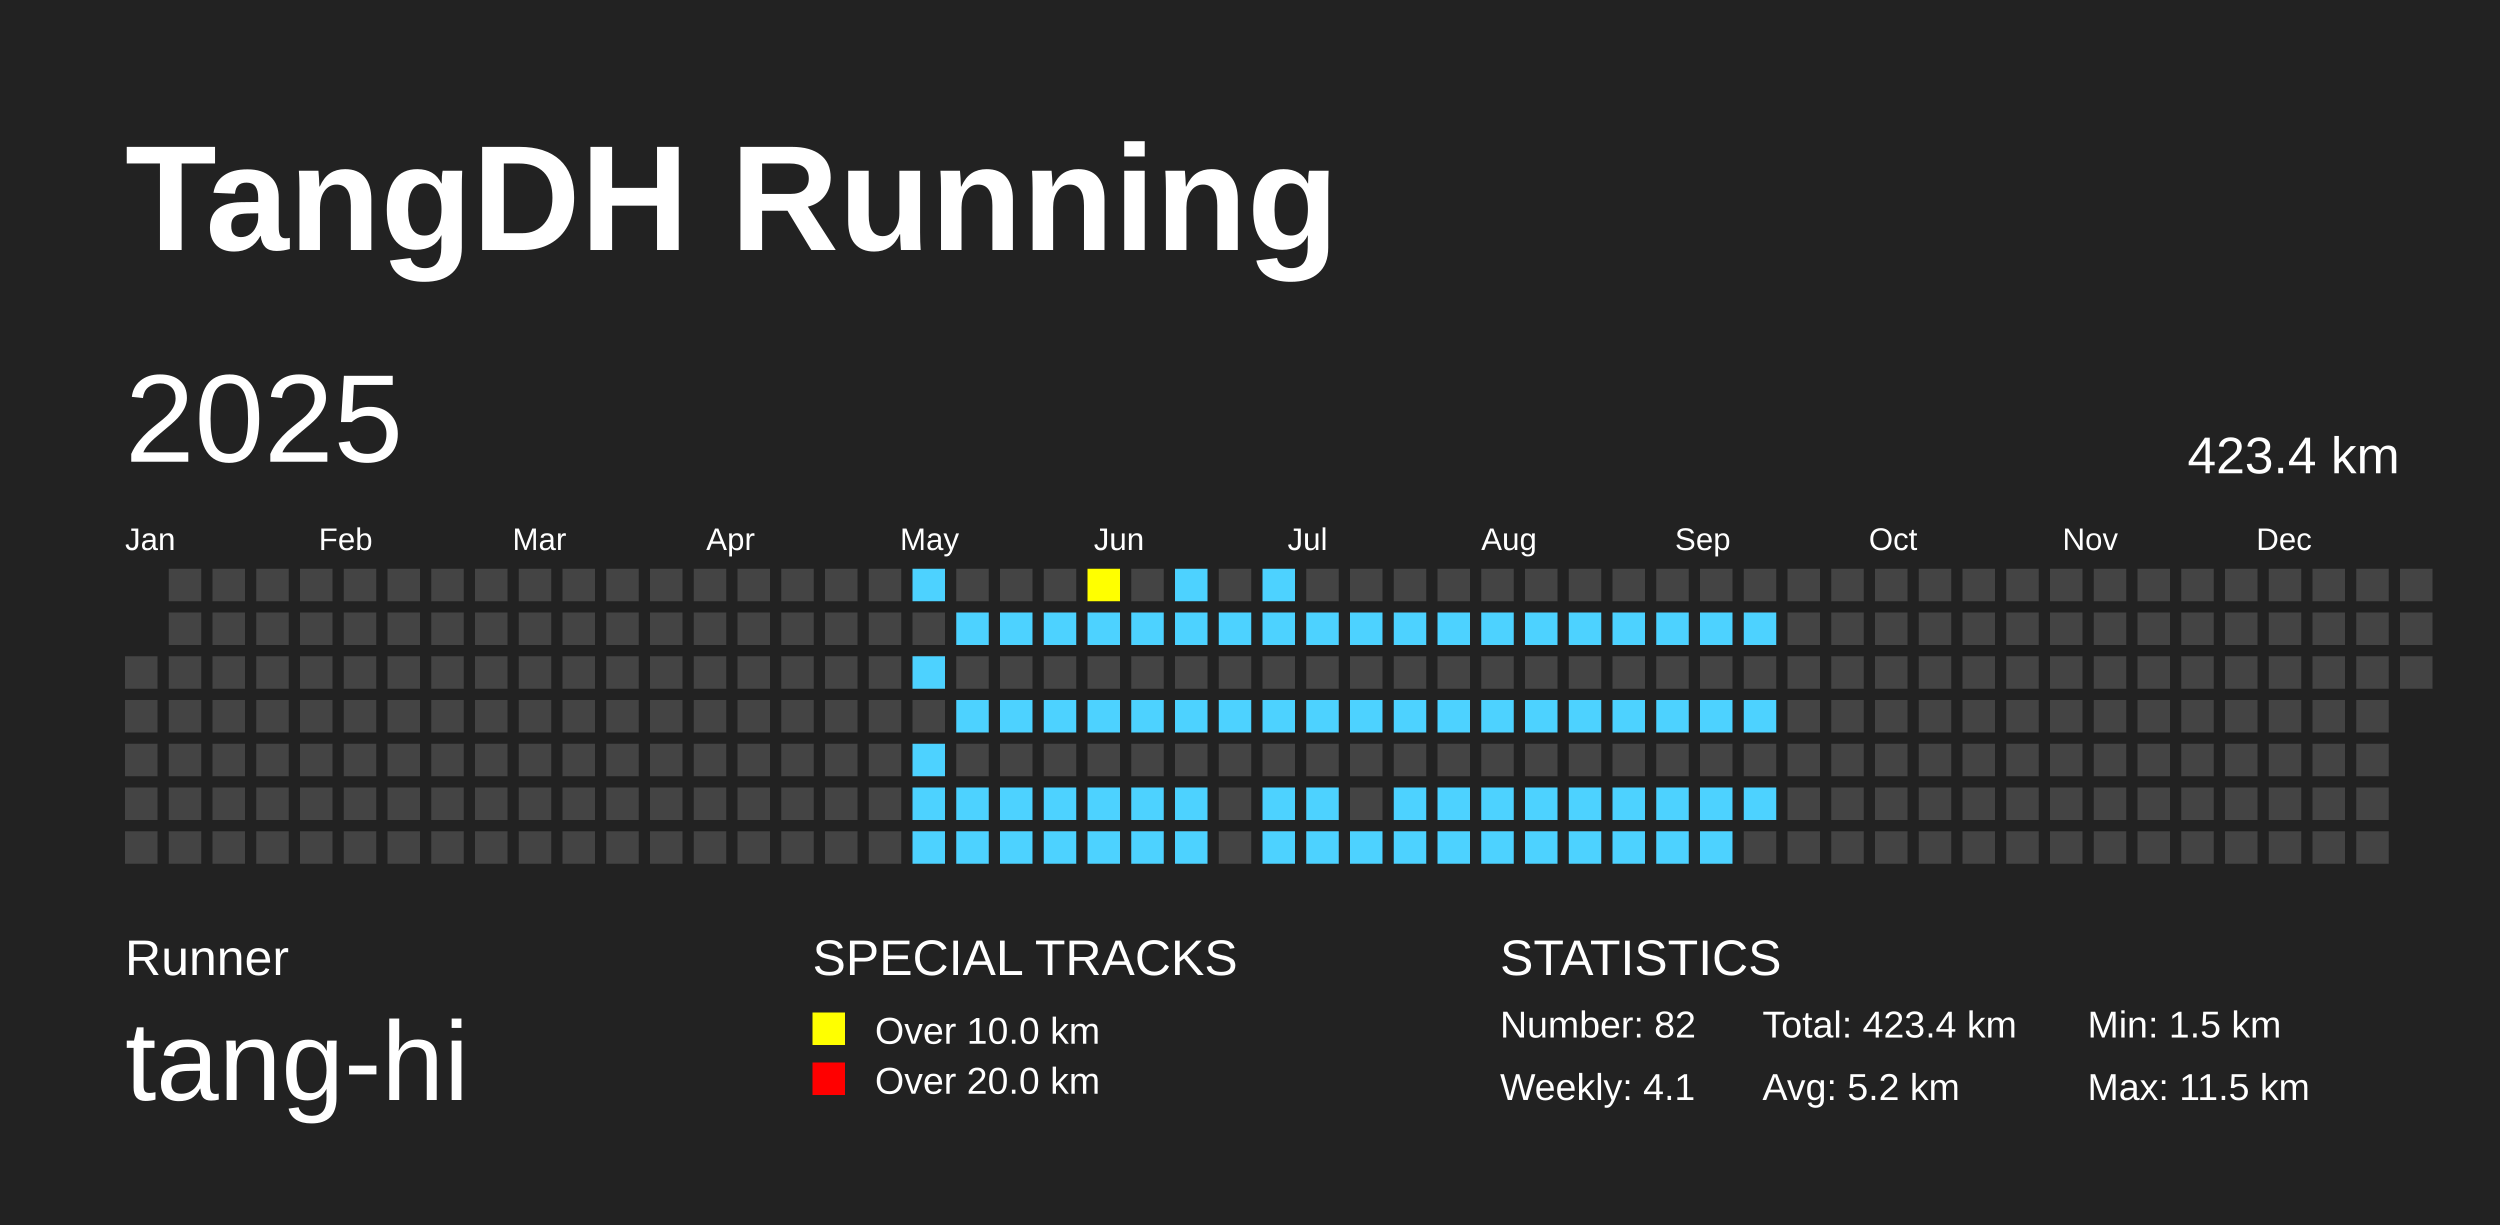
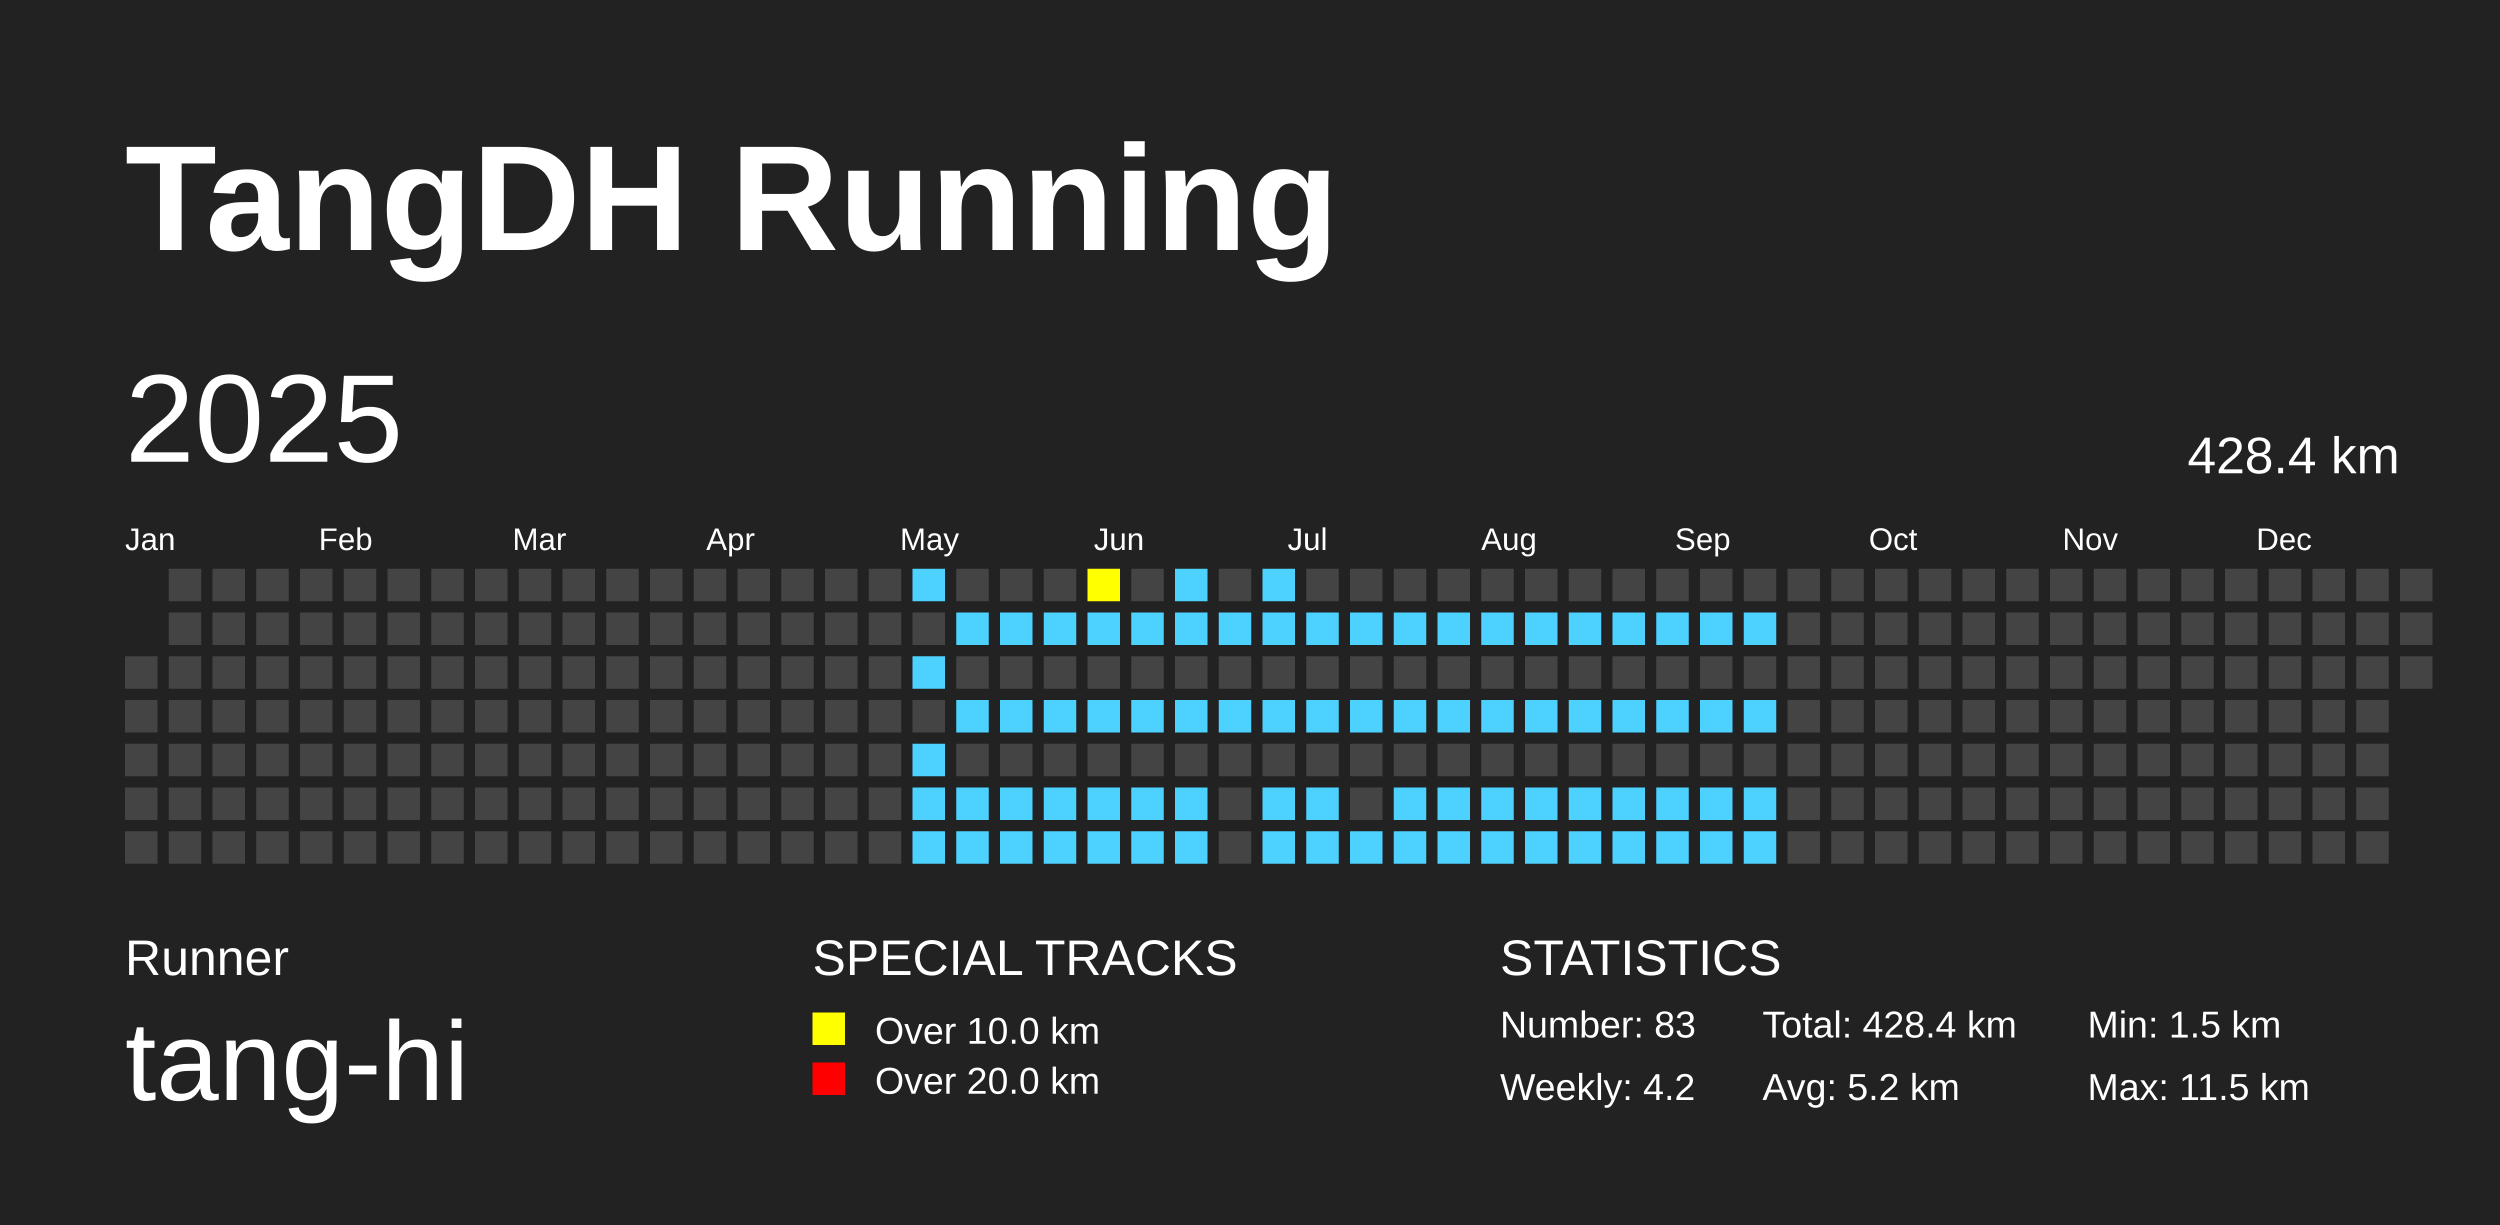
<svg xmlns="http://www.w3.org/2000/svg" baseProfile="full" height="98mm" version="1.1" viewBox="0,0,200,98" width="200mm">
  <defs />
  <rect fill="#222222" height="98" width="200" x="0" y="0" />
  <text fill="#FFFFFF" style="font-size:12px; font-family:Arial; font-weight:bold;" x="10" y="20">TangDH Running</text>
  <text fill="#FFFFFF" style="font-size:4px; font-family:Arial" x="10" y="78">Runner</text>
  <text fill="#FFFFFF" style="font-size:9px; font-family:Arial" x="10" y="88">tang-hi</text>
  <text fill="#FFFFFF" style="font-size:4px; font-family:Arial" x="65" y="78">SPECIAL TRACKS</text>
  <rect fill="yellow" height="2.6" width="2.6" x="65" y="81" />
  <text fill="#FFFFFF" style="font-size:3px; font-family:Arial" x="70" y="83.5">Over 10.0 km</text>
  <rect fill="red" height="2.6" width="2.6" x="65" y="85" />
  <text fill="#FFFFFF" style="font-size:3px; font-family:Arial" x="70" y="87.5">Over 20.0 km</text>
  <text fill="#FFFFFF" style="font-size:4px; font-family:Arial" x="120" y="78">STATISTICS</text>
-   <text fill="#FFFFFF" style="font-size:3px; font-family:Arial" x="120" y="83">Number: 82</text>
-   <text fill="#FFFFFF" style="font-size:3px; font-family:Arial" x="120" y="88">Weekly: 4.1</text>
-   <text fill="#FFFFFF" style="font-size:3px; font-family:Arial" x="141" y="83">Total: 423.4 km</text>
+   <text fill="#FFFFFF" style="font-size:3px; font-family:Arial" x="120" y="83">Number: 83</text>
+   <text fill="#FFFFFF" style="font-size:3px; font-family:Arial" x="120" y="88">Weekly: 4.2</text>
+   <text fill="#FFFFFF" style="font-size:3px; font-family:Arial" x="141" y="83">Total: 428.4 km</text>
  <text fill="#FFFFFF" style="font-size:3px; font-family:Arial" x="141" y="88">Avg: 5.2 km</text>
  <text fill="#FFFFFF" style="font-size:3px; font-family:Arial" x="167" y="83">Min: 1.5 km</text>
  <text fill="#FFFFFF" style="font-size:3px; font-family:Arial" x="167" y="88">Max: 11.5 km</text>
  <text dominant-baseline="hanging" fill="#FFFFFF" style="font-size:10.0px; font-family:Arial;" x="10" y="30">2025</text>
-   <text dominant-baseline="hanging" fill="#FFFFFF" style="font-size:4.125px; font-family:Arial;" x="175" y="35">423.4 km</text>
+   <text dominant-baseline="hanging" fill="#FFFFFF" style="font-size:4.125px; font-family:Arial;" x="175" y="35">428.4 km</text>
  <text fill="#FFFFFF" style="font-size:2.5px; font-family:Arial" x="10.0" y="44">Jan</text>
  <text fill="#FFFFFF" style="font-size:2.5px; font-family:Arial" x="25.5" y="44">Feb</text>
  <text fill="#FFFFFF" style="font-size:2.5px; font-family:Arial" x="41.0" y="44">Mar</text>
  <text fill="#FFFFFF" style="font-size:2.5px; font-family:Arial" x="56.5" y="44">Apr</text>
  <text fill="#FFFFFF" style="font-size:2.5px; font-family:Arial" x="72.0" y="44">May</text>
  <text fill="#FFFFFF" style="font-size:2.5px; font-family:Arial" x="87.5" y="44">Jun</text>
  <text fill="#FFFFFF" style="font-size:2.5px; font-family:Arial" x="103.0" y="44">Jul</text>
  <text fill="#FFFFFF" style="font-size:2.5px; font-family:Arial" x="118.5" y="44">Aug</text>
  <text fill="#FFFFFF" style="font-size:2.5px; font-family:Arial" x="134.0" y="44">Sep</text>
  <text fill="#FFFFFF" style="font-size:2.5px; font-family:Arial" x="149.5" y="44">Oct</text>
  <text fill="#FFFFFF" style="font-size:2.5px; font-family:Arial" x="165.0" y="44">Nov</text>
  <text fill="#FFFFFF" style="font-size:2.5px; font-family:Arial" x="180.5" y="44">Dec</text>
  <rect fill="#444444" height="2.6" width="2.6" x="10.0" y="52.5" />
  <rect fill="#444444" height="2.6" width="2.6" x="10.0" y="56.0" />
  <rect fill="#444444" height="2.6" width="2.6" x="10.0" y="59.5" />
  <rect fill="#444444" height="2.6" width="2.6" x="10.0" y="63.0" />
  <rect fill="#444444" height="2.6" width="2.6" x="10.0" y="66.5" />
  <rect fill="#444444" height="2.6" width="2.6" x="13.5" y="45.5" />
  <rect fill="#444444" height="2.6" width="2.6" x="13.5" y="49.0" />
  <rect fill="#444444" height="2.6" width="2.6" x="13.5" y="52.5" />
  <rect fill="#444444" height="2.6" width="2.6" x="13.5" y="56.0" />
  <rect fill="#444444" height="2.6" width="2.6" x="13.5" y="59.5" />
  <rect fill="#444444" height="2.6" width="2.6" x="13.5" y="63.0" />
  <rect fill="#444444" height="2.6" width="2.6" x="13.5" y="66.5" />
  <rect fill="#444444" height="2.6" width="2.6" x="17.0" y="45.5" />
  <rect fill="#444444" height="2.6" width="2.6" x="17.0" y="49.0" />
  <rect fill="#444444" height="2.6" width="2.6" x="17.0" y="52.5" />
  <rect fill="#444444" height="2.6" width="2.6" x="17.0" y="56.0" />
  <rect fill="#444444" height="2.6" width="2.6" x="17.0" y="59.5" />
  <rect fill="#444444" height="2.6" width="2.6" x="17.0" y="63.0" />
  <rect fill="#444444" height="2.6" width="2.6" x="17.0" y="66.5" />
  <rect fill="#444444" height="2.6" width="2.6" x="20.5" y="45.5" />
  <rect fill="#444444" height="2.6" width="2.6" x="20.5" y="49.0" />
  <rect fill="#444444" height="2.6" width="2.6" x="20.5" y="52.5" />
  <rect fill="#444444" height="2.6" width="2.6" x="20.5" y="56.0" />
  <rect fill="#444444" height="2.6" width="2.6" x="20.5" y="59.5" />
  <rect fill="#444444" height="2.6" width="2.6" x="20.5" y="63.0" />
  <rect fill="#444444" height="2.6" width="2.6" x="20.5" y="66.5" />
  <rect fill="#444444" height="2.6" width="2.6" x="24.0" y="45.5" />
  <rect fill="#444444" height="2.6" width="2.6" x="24.0" y="49.0" />
  <rect fill="#444444" height="2.6" width="2.6" x="24.0" y="52.5" />
  <rect fill="#444444" height="2.6" width="2.6" x="24.0" y="56.0" />
  <rect fill="#444444" height="2.6" width="2.6" x="24.0" y="59.5" />
  <rect fill="#444444" height="2.6" width="2.6" x="24.0" y="63.0" />
  <rect fill="#444444" height="2.6" width="2.6" x="24.0" y="66.5" />
  <rect fill="#444444" height="2.6" width="2.6" x="27.5" y="45.5" />
  <rect fill="#444444" height="2.6" width="2.6" x="27.5" y="49.0" />
  <rect fill="#444444" height="2.6" width="2.6" x="27.5" y="52.5" />
  <rect fill="#444444" height="2.6" width="2.6" x="27.5" y="56.0" />
  <rect fill="#444444" height="2.6" width="2.6" x="27.5" y="59.5" />
  <rect fill="#444444" height="2.6" width="2.6" x="27.5" y="63.0" />
  <rect fill="#444444" height="2.6" width="2.6" x="27.5" y="66.5" />
  <rect fill="#444444" height="2.6" width="2.6" x="31.0" y="45.5" />
  <rect fill="#444444" height="2.6" width="2.6" x="31.0" y="49.0" />
  <rect fill="#444444" height="2.6" width="2.6" x="31.0" y="52.5" />
  <rect fill="#444444" height="2.6" width="2.6" x="31.0" y="56.0" />
  <rect fill="#444444" height="2.6" width="2.6" x="31.0" y="59.5" />
  <rect fill="#444444" height="2.6" width="2.6" x="31.0" y="63.0" />
  <rect fill="#444444" height="2.6" width="2.6" x="31.0" y="66.5" />
  <rect fill="#444444" height="2.6" width="2.6" x="34.5" y="45.5" />
  <rect fill="#444444" height="2.6" width="2.6" x="34.5" y="49.0" />
  <rect fill="#444444" height="2.6" width="2.6" x="34.5" y="52.5" />
  <rect fill="#444444" height="2.6" width="2.6" x="34.5" y="56.0" />
  <rect fill="#444444" height="2.6" width="2.6" x="34.5" y="59.5" />
  <rect fill="#444444" height="2.6" width="2.6" x="34.5" y="63.0" />
  <rect fill="#444444" height="2.6" width="2.6" x="34.5" y="66.5" />
  <rect fill="#444444" height="2.6" width="2.6" x="38.0" y="45.5" />
  <rect fill="#444444" height="2.6" width="2.6" x="38.0" y="49.0" />
  <rect fill="#444444" height="2.6" width="2.6" x="38.0" y="52.5" />
  <rect fill="#444444" height="2.6" width="2.6" x="38.0" y="56.0" />
  <rect fill="#444444" height="2.6" width="2.6" x="38.0" y="59.5" />
  <rect fill="#444444" height="2.6" width="2.6" x="38.0" y="63.0" />
  <rect fill="#444444" height="2.6" width="2.6" x="38.0" y="66.5" />
  <rect fill="#444444" height="2.6" width="2.6" x="41.5" y="45.5" />
  <rect fill="#444444" height="2.6" width="2.6" x="41.5" y="49.0" />
  <rect fill="#444444" height="2.6" width="2.6" x="41.5" y="52.5" />
  <rect fill="#444444" height="2.6" width="2.6" x="41.5" y="56.0" />
  <rect fill="#444444" height="2.6" width="2.6" x="41.5" y="59.5" />
  <rect fill="#444444" height="2.6" width="2.6" x="41.5" y="63.0" />
  <rect fill="#444444" height="2.6" width="2.6" x="41.5" y="66.5" />
  <rect fill="#444444" height="2.6" width="2.6" x="45.0" y="45.5" />
  <rect fill="#444444" height="2.6" width="2.6" x="45.0" y="49.0" />
  <rect fill="#444444" height="2.6" width="2.6" x="45.0" y="52.5" />
  <rect fill="#444444" height="2.6" width="2.6" x="45.0" y="56.0" />
  <rect fill="#444444" height="2.6" width="2.6" x="45.0" y="59.5" />
  <rect fill="#444444" height="2.6" width="2.6" x="45.0" y="63.0" />
  <rect fill="#444444" height="2.6" width="2.6" x="45.0" y="66.5" />
  <rect fill="#444444" height="2.6" width="2.6" x="48.5" y="45.5" />
  <rect fill="#444444" height="2.6" width="2.6" x="48.5" y="49.0" />
  <rect fill="#444444" height="2.6" width="2.6" x="48.5" y="52.5" />
  <rect fill="#444444" height="2.6" width="2.6" x="48.5" y="56.0" />
  <rect fill="#444444" height="2.6" width="2.6" x="48.5" y="59.5" />
  <rect fill="#444444" height="2.6" width="2.6" x="48.5" y="63.0" />
  <rect fill="#444444" height="2.6" width="2.6" x="48.5" y="66.5" />
  <rect fill="#444444" height="2.6" width="2.6" x="52.0" y="45.5" />
  <rect fill="#444444" height="2.6" width="2.6" x="52.0" y="49.0" />
  <rect fill="#444444" height="2.6" width="2.6" x="52.0" y="52.5" />
  <rect fill="#444444" height="2.6" width="2.6" x="52.0" y="56.0" />
  <rect fill="#444444" height="2.6" width="2.6" x="52.0" y="59.5" />
  <rect fill="#444444" height="2.6" width="2.6" x="52.0" y="63.0" />
  <rect fill="#444444" height="2.6" width="2.6" x="52.0" y="66.5" />
  <rect fill="#444444" height="2.6" width="2.6" x="55.5" y="45.5" />
  <rect fill="#444444" height="2.6" width="2.6" x="55.5" y="49.0" />
  <rect fill="#444444" height="2.6" width="2.6" x="55.5" y="52.5" />
  <rect fill="#444444" height="2.6" width="2.6" x="55.5" y="56.0" />
  <rect fill="#444444" height="2.6" width="2.6" x="55.5" y="59.5" />
  <rect fill="#444444" height="2.6" width="2.6" x="55.5" y="63.0" />
  <rect fill="#444444" height="2.6" width="2.6" x="55.5" y="66.5" />
  <rect fill="#444444" height="2.6" width="2.6" x="59.0" y="45.5" />
  <rect fill="#444444" height="2.6" width="2.6" x="59.0" y="49.0" />
  <rect fill="#444444" height="2.6" width="2.6" x="59.0" y="52.5" />
  <rect fill="#444444" height="2.6" width="2.6" x="59.0" y="56.0" />
  <rect fill="#444444" height="2.6" width="2.6" x="59.0" y="59.5" />
  <rect fill="#444444" height="2.6" width="2.6" x="59.0" y="63.0" />
  <rect fill="#444444" height="2.6" width="2.6" x="59.0" y="66.5" />
  <rect fill="#444444" height="2.6" width="2.6" x="62.5" y="45.5" />
  <rect fill="#444444" height="2.6" width="2.6" x="62.5" y="49.0" />
  <rect fill="#444444" height="2.6" width="2.6" x="62.5" y="52.5" />
  <rect fill="#444444" height="2.6" width="2.6" x="62.5" y="56.0" />
  <rect fill="#444444" height="2.6" width="2.6" x="62.5" y="59.5" />
  <rect fill="#444444" height="2.6" width="2.6" x="62.5" y="63.0" />
  <rect fill="#444444" height="2.6" width="2.6" x="62.5" y="66.5" />
  <rect fill="#444444" height="2.6" width="2.6" x="66.0" y="45.5" />
  <rect fill="#444444" height="2.6" width="2.6" x="66.0" y="49.0" />
  <rect fill="#444444" height="2.6" width="2.6" x="66.0" y="52.5" />
  <rect fill="#444444" height="2.6" width="2.6" x="66.0" y="56.0" />
  <rect fill="#444444" height="2.6" width="2.6" x="66.0" y="59.5" />
  <rect fill="#444444" height="2.6" width="2.6" x="66.0" y="63.0" />
  <rect fill="#444444" height="2.6" width="2.6" x="66.0" y="66.5" />
  <rect fill="#444444" height="2.6" width="2.6" x="69.5" y="45.5" />
  <rect fill="#444444" height="2.6" width="2.6" x="69.5" y="49.0" />
  <rect fill="#444444" height="2.6" width="2.6" x="69.5" y="52.5" />
  <rect fill="#444444" height="2.6" width="2.6" x="69.5" y="56.0" />
  <rect fill="#444444" height="2.6" width="2.6" x="69.5" y="59.5" />
  <rect fill="#444444" height="2.6" width="2.6" x="69.5" y="63.0" />
  <rect fill="#444444" height="2.6" width="2.6" x="69.5" y="66.5" />
  <rect fill="#4DD2FF" height="2.6" width="2.6" x="73.0" y="45.5" />
  <rect fill="#444444" height="2.6" width="2.6" x="73.0" y="49.0" />
  <rect fill="#4DD2FF" height="2.6" width="2.6" x="73.0" y="52.5" />
  <rect fill="#444444" height="2.6" width="2.6" x="73.0" y="56.0" />
  <rect fill="#4DD2FF" height="2.6" width="2.6" x="73.0" y="59.5" />
  <rect fill="#4DD2FF" height="2.6" width="2.6" x="73.0" y="63.0" />
  <rect fill="#4DD2FF" height="2.6" width="2.6" x="73.0" y="66.5" />
  <rect fill="#444444" height="2.6" width="2.6" x="76.5" y="45.5" />
  <rect fill="#4DD2FF" height="2.6" width="2.6" x="76.5" y="49.0" />
  <rect fill="#444444" height="2.6" width="2.6" x="76.5" y="52.5" />
  <rect fill="#4DD2FF" height="2.6" width="2.6" x="76.5" y="56.0" />
  <rect fill="#444444" height="2.6" width="2.6" x="76.5" y="59.5" />
  <rect fill="#4DD2FF" height="2.6" width="2.6" x="76.5" y="63.0" />
  <rect fill="#4DD2FF" height="2.6" width="2.6" x="76.5" y="66.5" />
  <rect fill="#444444" height="2.6" width="2.6" x="80.0" y="45.5" />
  <rect fill="#4DD2FF" height="2.6" width="2.6" x="80.0" y="49.0" />
  <rect fill="#444444" height="2.6" width="2.6" x="80.0" y="52.5" />
  <rect fill="#4DD2FF" height="2.6" width="2.6" x="80.0" y="56.0" />
  <rect fill="#444444" height="2.6" width="2.6" x="80.0" y="59.5" />
  <rect fill="#4DD2FF" height="2.6" width="2.6" x="80.0" y="63.0" />
  <rect fill="#4DD2FF" height="2.6" width="2.6" x="80.0" y="66.5" />
  <rect fill="#444444" height="2.6" width="2.6" x="83.5" y="45.5" />
  <rect fill="#4DD2FF" height="2.6" width="2.6" x="83.5" y="49.0" />
  <rect fill="#444444" height="2.6" width="2.6" x="83.5" y="52.5" />
  <rect fill="#4DD2FF" height="2.6" width="2.6" x="83.5" y="56.0" />
  <rect fill="#444444" height="2.6" width="2.6" x="83.5" y="59.5" />
  <rect fill="#4DD2FF" height="2.6" width="2.6" x="83.5" y="63.0" />
  <rect fill="#4DD2FF" height="2.6" width="2.6" x="83.5" y="66.5" />
  <rect fill="yellow" height="2.6" width="2.6" x="87.0" y="45.5" />
  <rect fill="#4DD2FF" height="2.6" width="2.6" x="87.0" y="49.0" />
  <rect fill="#444444" height="2.6" width="2.6" x="87.0" y="52.5" />
  <rect fill="#4DD2FF" height="2.6" width="2.6" x="87.0" y="56.0" />
  <rect fill="#444444" height="2.6" width="2.6" x="87.0" y="59.5" />
  <rect fill="#4DD2FF" height="2.6" width="2.6" x="87.0" y="63.0" />
  <rect fill="#4DD2FF" height="2.6" width="2.6" x="87.0" y="66.5" />
  <rect fill="#444444" height="2.6" width="2.6" x="90.5" y="45.5" />
  <rect fill="#4DD2FF" height="2.6" width="2.6" x="90.5" y="49.0" />
  <rect fill="#444444" height="2.6" width="2.6" x="90.5" y="52.5" />
  <rect fill="#4DD2FF" height="2.6" width="2.6" x="90.5" y="56.0" />
  <rect fill="#444444" height="2.6" width="2.6" x="90.5" y="59.5" />
  <rect fill="#4DD2FF" height="2.6" width="2.6" x="90.5" y="63.0" />
  <rect fill="#4DD2FF" height="2.6" width="2.6" x="90.5" y="66.5" />
  <rect fill="#4DD2FF" height="2.6" width="2.6" x="94.0" y="45.5" />
  <rect fill="#4DD2FF" height="2.6" width="2.6" x="94.0" y="49.0" />
  <rect fill="#444444" height="2.6" width="2.6" x="94.0" y="52.5" />
  <rect fill="#4DD2FF" height="2.6" width="2.6" x="94.0" y="56.0" />
  <rect fill="#444444" height="2.6" width="2.6" x="94.0" y="59.5" />
  <rect fill="#4DD2FF" height="2.6" width="2.6" x="94.0" y="63.0" />
  <rect fill="#4DD2FF" height="2.6" width="2.6" x="94.0" y="66.5" />
  <rect fill="#444444" height="2.6" width="2.6" x="97.5" y="45.5" />
  <rect fill="#4DD2FF" height="2.6" width="2.6" x="97.5" y="49.0" />
  <rect fill="#444444" height="2.6" width="2.6" x="97.5" y="52.5" />
  <rect fill="#4DD2FF" height="2.6" width="2.6" x="97.5" y="56.0" />
  <rect fill="#444444" height="2.6" width="2.6" x="97.5" y="59.5" />
  <rect fill="#444444" height="2.6" width="2.6" x="97.5" y="63.0" />
  <rect fill="#444444" height="2.6" width="2.6" x="97.5" y="66.5" />
  <rect fill="#4DD2FF" height="2.6" width="2.6" x="101.0" y="45.5" />
  <rect fill="#4DD2FF" height="2.6" width="2.6" x="101.0" y="49.0" />
  <rect fill="#444444" height="2.6" width="2.6" x="101.0" y="52.5" />
  <rect fill="#4DD2FF" height="2.6" width="2.6" x="101.0" y="56.0" />
  <rect fill="#444444" height="2.6" width="2.6" x="101.0" y="59.5" />
  <rect fill="#4DD2FF" height="2.6" width="2.6" x="101.0" y="63.0" />
  <rect fill="#4DD2FF" height="2.6" width="2.6" x="101.0" y="66.5" />
  <rect fill="#444444" height="2.6" width="2.6" x="104.5" y="45.5" />
  <rect fill="#4DD2FF" height="2.6" width="2.6" x="104.5" y="49.0" />
  <rect fill="#444444" height="2.6" width="2.6" x="104.5" y="52.5" />
  <rect fill="#4DD2FF" height="2.6" width="2.6" x="104.5" y="56.0" />
  <rect fill="#444444" height="2.6" width="2.6" x="104.5" y="59.5" />
  <rect fill="#4DD2FF" height="2.6" width="2.6" x="104.5" y="63.0" />
  <rect fill="#4DD2FF" height="2.6" width="2.6" x="104.5" y="66.5" />
  <rect fill="#444444" height="2.6" width="2.6" x="108.0" y="45.5" />
  <rect fill="#4DD2FF" height="2.6" width="2.6" x="108.0" y="49.0" />
  <rect fill="#444444" height="2.6" width="2.6" x="108.0" y="52.5" />
  <rect fill="#4DD2FF" height="2.6" width="2.6" x="108.0" y="56.0" />
  <rect fill="#444444" height="2.6" width="2.6" x="108.0" y="59.5" />
  <rect fill="#444444" height="2.6" width="2.6" x="108.0" y="63.0" />
  <rect fill="#4DD2FF" height="2.6" width="2.6" x="108.0" y="66.5" />
  <rect fill="#444444" height="2.6" width="2.6" x="111.5" y="45.5" />
  <rect fill="#4DD2FF" height="2.6" width="2.6" x="111.5" y="49.0" />
  <rect fill="#444444" height="2.6" width="2.6" x="111.5" y="52.5" />
  <rect fill="#4DD2FF" height="2.6" width="2.6" x="111.5" y="56.0" />
  <rect fill="#444444" height="2.6" width="2.6" x="111.5" y="59.5" />
  <rect fill="#4DD2FF" height="2.6" width="2.6" x="111.5" y="63.0" />
  <rect fill="#4DD2FF" height="2.6" width="2.6" x="111.5" y="66.5" />
  <rect fill="#444444" height="2.6" width="2.6" x="115.0" y="45.5" />
  <rect fill="#4DD2FF" height="2.6" width="2.6" x="115.0" y="49.0" />
  <rect fill="#444444" height="2.6" width="2.6" x="115.0" y="52.5" />
  <rect fill="#4DD2FF" height="2.6" width="2.6" x="115.0" y="56.0" />
  <rect fill="#444444" height="2.6" width="2.6" x="115.0" y="59.5" />
  <rect fill="#4DD2FF" height="2.6" width="2.6" x="115.0" y="63.0" />
  <rect fill="#4DD2FF" height="2.6" width="2.6" x="115.0" y="66.5" />
  <rect fill="#444444" height="2.6" width="2.6" x="118.5" y="45.5" />
  <rect fill="#4DD2FF" height="2.6" width="2.6" x="118.5" y="49.0" />
  <rect fill="#444444" height="2.6" width="2.6" x="118.5" y="52.5" />
  <rect fill="#4DD2FF" height="2.6" width="2.6" x="118.5" y="56.0" />
  <rect fill="#444444" height="2.6" width="2.6" x="118.5" y="59.5" />
  <rect fill="#4DD2FF" height="2.6" width="2.6" x="118.5" y="63.0" />
  <rect fill="#4DD2FF" height="2.6" width="2.6" x="118.5" y="66.5" />
  <rect fill="#444444" height="2.6" width="2.6" x="122.0" y="45.5" />
  <rect fill="#4DD2FF" height="2.6" width="2.6" x="122.0" y="49.0" />
  <rect fill="#444444" height="2.6" width="2.6" x="122.0" y="52.5" />
  <rect fill="#4DD2FF" height="2.6" width="2.6" x="122.0" y="56.0" />
  <rect fill="#444444" height="2.6" width="2.6" x="122.0" y="59.5" />
  <rect fill="#4DD2FF" height="2.6" width="2.6" x="122.0" y="63.0" />
  <rect fill="#4DD2FF" height="2.6" width="2.6" x="122.0" y="66.5" />
  <rect fill="#444444" height="2.6" width="2.6" x="125.5" y="45.5" />
  <rect fill="#4DD2FF" height="2.6" width="2.6" x="125.5" y="49.0" />
  <rect fill="#444444" height="2.6" width="2.6" x="125.5" y="52.5" />
  <rect fill="#4DD2FF" height="2.6" width="2.6" x="125.5" y="56.0" />
  <rect fill="#444444" height="2.6" width="2.6" x="125.5" y="59.5" />
  <rect fill="#4DD2FF" height="2.6" width="2.6" x="125.5" y="63.0" />
  <rect fill="#4DD2FF" height="2.6" width="2.6" x="125.5" y="66.5" />
  <rect fill="#444444" height="2.6" width="2.6" x="129.0" y="45.5" />
  <rect fill="#4DD2FF" height="2.6" width="2.6" x="129.0" y="49.0" />
  <rect fill="#444444" height="2.6" width="2.6" x="129.0" y="52.5" />
  <rect fill="#4DD2FF" height="2.6" width="2.6" x="129.0" y="56.0" />
  <rect fill="#444444" height="2.6" width="2.6" x="129.0" y="59.5" />
  <rect fill="#4DD2FF" height="2.6" width="2.6" x="129.0" y="63.0" />
  <rect fill="#4DD2FF" height="2.6" width="2.6" x="129.0" y="66.5" />
  <rect fill="#444444" height="2.6" width="2.6" x="132.5" y="45.5" />
  <rect fill="#4DD2FF" height="2.6" width="2.6" x="132.5" y="49.0" />
  <rect fill="#444444" height="2.6" width="2.6" x="132.5" y="52.5" />
  <rect fill="#4DD2FF" height="2.6" width="2.6" x="132.5" y="56.0" />
  <rect fill="#444444" height="2.6" width="2.6" x="132.5" y="59.5" />
  <rect fill="#4DD2FF" height="2.6" width="2.6" x="132.5" y="63.0" />
  <rect fill="#4DD2FF" height="2.6" width="2.6" x="132.5" y="66.5" />
  <rect fill="#444444" height="2.6" width="2.6" x="136.0" y="45.5" />
  <rect fill="#4DD2FF" height="2.6" width="2.6" x="136.0" y="49.0" />
  <rect fill="#444444" height="2.6" width="2.6" x="136.0" y="52.5" />
  <rect fill="#4DD2FF" height="2.6" width="2.6" x="136.0" y="56.0" />
  <rect fill="#444444" height="2.6" width="2.6" x="136.0" y="59.5" />
  <rect fill="#4DD2FF" height="2.6" width="2.6" x="136.0" y="63.0" />
  <rect fill="#4DD2FF" height="2.6" width="2.6" x="136.0" y="66.5" />
  <rect fill="#444444" height="2.6" width="2.6" x="139.5" y="45.5" />
  <rect fill="#4DD2FF" height="2.6" width="2.6" x="139.5" y="49.0" />
  <rect fill="#444444" height="2.6" width="2.6" x="139.5" y="52.5" />
  <rect fill="#4DD2FF" height="2.6" width="2.6" x="139.5" y="56.0" />
  <rect fill="#444444" height="2.6" width="2.6" x="139.5" y="59.5" />
  <rect fill="#4DD2FF" height="2.6" width="2.6" x="139.5" y="63.0" />
-   <rect fill="#444444" height="2.6" width="2.6" x="139.5" y="66.5" />
+   <rect fill="#4DD2FF" height="2.6" width="2.6" x="139.5" y="66.5" />
  <rect fill="#444444" height="2.6" width="2.6" x="143.0" y="45.5" />
  <rect fill="#444444" height="2.6" width="2.6" x="143.0" y="49.0" />
  <rect fill="#444444" height="2.6" width="2.6" x="143.0" y="52.5" />
  <rect fill="#444444" height="2.6" width="2.6" x="143.0" y="56.0" />
  <rect fill="#444444" height="2.6" width="2.6" x="143.0" y="59.5" />
  <rect fill="#444444" height="2.6" width="2.6" x="143.0" y="63.0" />
  <rect fill="#444444" height="2.6" width="2.6" x="143.0" y="66.5" />
  <rect fill="#444444" height="2.6" width="2.6" x="146.5" y="45.5" />
  <rect fill="#444444" height="2.6" width="2.6" x="146.5" y="49.0" />
  <rect fill="#444444" height="2.6" width="2.6" x="146.5" y="52.5" />
  <rect fill="#444444" height="2.6" width="2.6" x="146.5" y="56.0" />
  <rect fill="#444444" height="2.6" width="2.6" x="146.5" y="59.5" />
  <rect fill="#444444" height="2.6" width="2.6" x="146.5" y="63.0" />
  <rect fill="#444444" height="2.6" width="2.6" x="146.5" y="66.5" />
  <rect fill="#444444" height="2.6" width="2.6" x="150.0" y="45.5" />
  <rect fill="#444444" height="2.6" width="2.6" x="150.0" y="49.0" />
  <rect fill="#444444" height="2.6" width="2.6" x="150.0" y="52.5" />
  <rect fill="#444444" height="2.6" width="2.6" x="150.0" y="56.0" />
  <rect fill="#444444" height="2.6" width="2.6" x="150.0" y="59.5" />
  <rect fill="#444444" height="2.6" width="2.6" x="150.0" y="63.0" />
  <rect fill="#444444" height="2.6" width="2.6" x="150.0" y="66.5" />
  <rect fill="#444444" height="2.6" width="2.6" x="153.5" y="45.5" />
  <rect fill="#444444" height="2.6" width="2.6" x="153.5" y="49.0" />
  <rect fill="#444444" height="2.6" width="2.6" x="153.5" y="52.5" />
  <rect fill="#444444" height="2.6" width="2.6" x="153.5" y="56.0" />
  <rect fill="#444444" height="2.6" width="2.6" x="153.5" y="59.5" />
  <rect fill="#444444" height="2.6" width="2.6" x="153.5" y="63.0" />
  <rect fill="#444444" height="2.6" width="2.6" x="153.5" y="66.5" />
  <rect fill="#444444" height="2.6" width="2.6" x="157.0" y="45.5" />
  <rect fill="#444444" height="2.6" width="2.6" x="157.0" y="49.0" />
  <rect fill="#444444" height="2.6" width="2.6" x="157.0" y="52.5" />
  <rect fill="#444444" height="2.6" width="2.6" x="157.0" y="56.0" />
  <rect fill="#444444" height="2.6" width="2.6" x="157.0" y="59.5" />
  <rect fill="#444444" height="2.6" width="2.6" x="157.0" y="63.0" />
  <rect fill="#444444" height="2.6" width="2.6" x="157.0" y="66.5" />
  <rect fill="#444444" height="2.6" width="2.6" x="160.5" y="45.5" />
  <rect fill="#444444" height="2.6" width="2.6" x="160.5" y="49.0" />
  <rect fill="#444444" height="2.6" width="2.6" x="160.5" y="52.5" />
  <rect fill="#444444" height="2.6" width="2.6" x="160.5" y="56.0" />
  <rect fill="#444444" height="2.6" width="2.6" x="160.5" y="59.5" />
  <rect fill="#444444" height="2.6" width="2.6" x="160.5" y="63.0" />
  <rect fill="#444444" height="2.6" width="2.6" x="160.5" y="66.5" />
  <rect fill="#444444" height="2.6" width="2.6" x="164.0" y="45.5" />
  <rect fill="#444444" height="2.6" width="2.6" x="164.0" y="49.0" />
  <rect fill="#444444" height="2.6" width="2.6" x="164.0" y="52.5" />
  <rect fill="#444444" height="2.6" width="2.6" x="164.0" y="56.0" />
  <rect fill="#444444" height="2.6" width="2.6" x="164.0" y="59.5" />
  <rect fill="#444444" height="2.6" width="2.6" x="164.0" y="63.0" />
  <rect fill="#444444" height="2.6" width="2.6" x="164.0" y="66.5" />
  <rect fill="#444444" height="2.6" width="2.6" x="167.5" y="45.5" />
  <rect fill="#444444" height="2.6" width="2.6" x="167.5" y="49.0" />
  <rect fill="#444444" height="2.6" width="2.6" x="167.5" y="52.5" />
  <rect fill="#444444" height="2.6" width="2.6" x="167.5" y="56.0" />
  <rect fill="#444444" height="2.6" width="2.6" x="167.5" y="59.5" />
  <rect fill="#444444" height="2.6" width="2.6" x="167.5" y="63.0" />
  <rect fill="#444444" height="2.6" width="2.6" x="167.5" y="66.5" />
  <rect fill="#444444" height="2.6" width="2.6" x="171.0" y="45.5" />
  <rect fill="#444444" height="2.6" width="2.6" x="171.0" y="49.0" />
  <rect fill="#444444" height="2.6" width="2.6" x="171.0" y="52.5" />
  <rect fill="#444444" height="2.6" width="2.6" x="171.0" y="56.0" />
  <rect fill="#444444" height="2.6" width="2.6" x="171.0" y="59.5" />
  <rect fill="#444444" height="2.6" width="2.6" x="171.0" y="63.0" />
  <rect fill="#444444" height="2.6" width="2.6" x="171.0" y="66.5" />
  <rect fill="#444444" height="2.6" width="2.6" x="174.5" y="45.5" />
  <rect fill="#444444" height="2.6" width="2.6" x="174.5" y="49.0" />
  <rect fill="#444444" height="2.6" width="2.6" x="174.5" y="52.5" />
  <rect fill="#444444" height="2.6" width="2.6" x="174.5" y="56.0" />
  <rect fill="#444444" height="2.6" width="2.6" x="174.5" y="59.5" />
  <rect fill="#444444" height="2.6" width="2.6" x="174.5" y="63.0" />
  <rect fill="#444444" height="2.6" width="2.6" x="174.5" y="66.5" />
  <rect fill="#444444" height="2.6" width="2.6" x="178.0" y="45.5" />
  <rect fill="#444444" height="2.6" width="2.6" x="178.0" y="49.0" />
  <rect fill="#444444" height="2.6" width="2.6" x="178.0" y="52.5" />
  <rect fill="#444444" height="2.6" width="2.6" x="178.0" y="56.0" />
  <rect fill="#444444" height="2.6" width="2.6" x="178.0" y="59.5" />
  <rect fill="#444444" height="2.6" width="2.6" x="178.0" y="63.0" />
  <rect fill="#444444" height="2.6" width="2.6" x="178.0" y="66.5" />
  <rect fill="#444444" height="2.6" width="2.6" x="181.5" y="45.5" />
  <rect fill="#444444" height="2.6" width="2.6" x="181.5" y="49.0" />
  <rect fill="#444444" height="2.6" width="2.6" x="181.5" y="52.5" />
  <rect fill="#444444" height="2.6" width="2.6" x="181.5" y="56.0" />
  <rect fill="#444444" height="2.6" width="2.6" x="181.5" y="59.5" />
  <rect fill="#444444" height="2.6" width="2.6" x="181.5" y="63.0" />
  <rect fill="#444444" height="2.6" width="2.6" x="181.5" y="66.5" />
  <rect fill="#444444" height="2.6" width="2.6" x="185.0" y="45.5" />
  <rect fill="#444444" height="2.6" width="2.6" x="185.0" y="49.0" />
  <rect fill="#444444" height="2.6" width="2.6" x="185.0" y="52.5" />
  <rect fill="#444444" height="2.6" width="2.6" x="185.0" y="56.0" />
  <rect fill="#444444" height="2.6" width="2.6" x="185.0" y="59.5" />
  <rect fill="#444444" height="2.6" width="2.6" x="185.0" y="63.0" />
  <rect fill="#444444" height="2.6" width="2.6" x="185.0" y="66.5" />
  <rect fill="#444444" height="2.6" width="2.6" x="188.5" y="45.5" />
  <rect fill="#444444" height="2.6" width="2.6" x="188.5" y="49.0" />
  <rect fill="#444444" height="2.6" width="2.6" x="188.5" y="52.5" />
  <rect fill="#444444" height="2.6" width="2.6" x="188.5" y="56.0" />
  <rect fill="#444444" height="2.6" width="2.6" x="188.5" y="59.5" />
  <rect fill="#444444" height="2.6" width="2.6" x="188.5" y="63.0" />
  <rect fill="#444444" height="2.6" width="2.6" x="188.5" y="66.5" />
  <rect fill="#444444" height="2.6" width="2.6" x="192.0" y="45.5" />
  <rect fill="#444444" height="2.6" width="2.6" x="192.0" y="49.0" />
  <rect fill="#444444" height="2.6" width="2.6" x="192.0" y="52.5" />
</svg>
